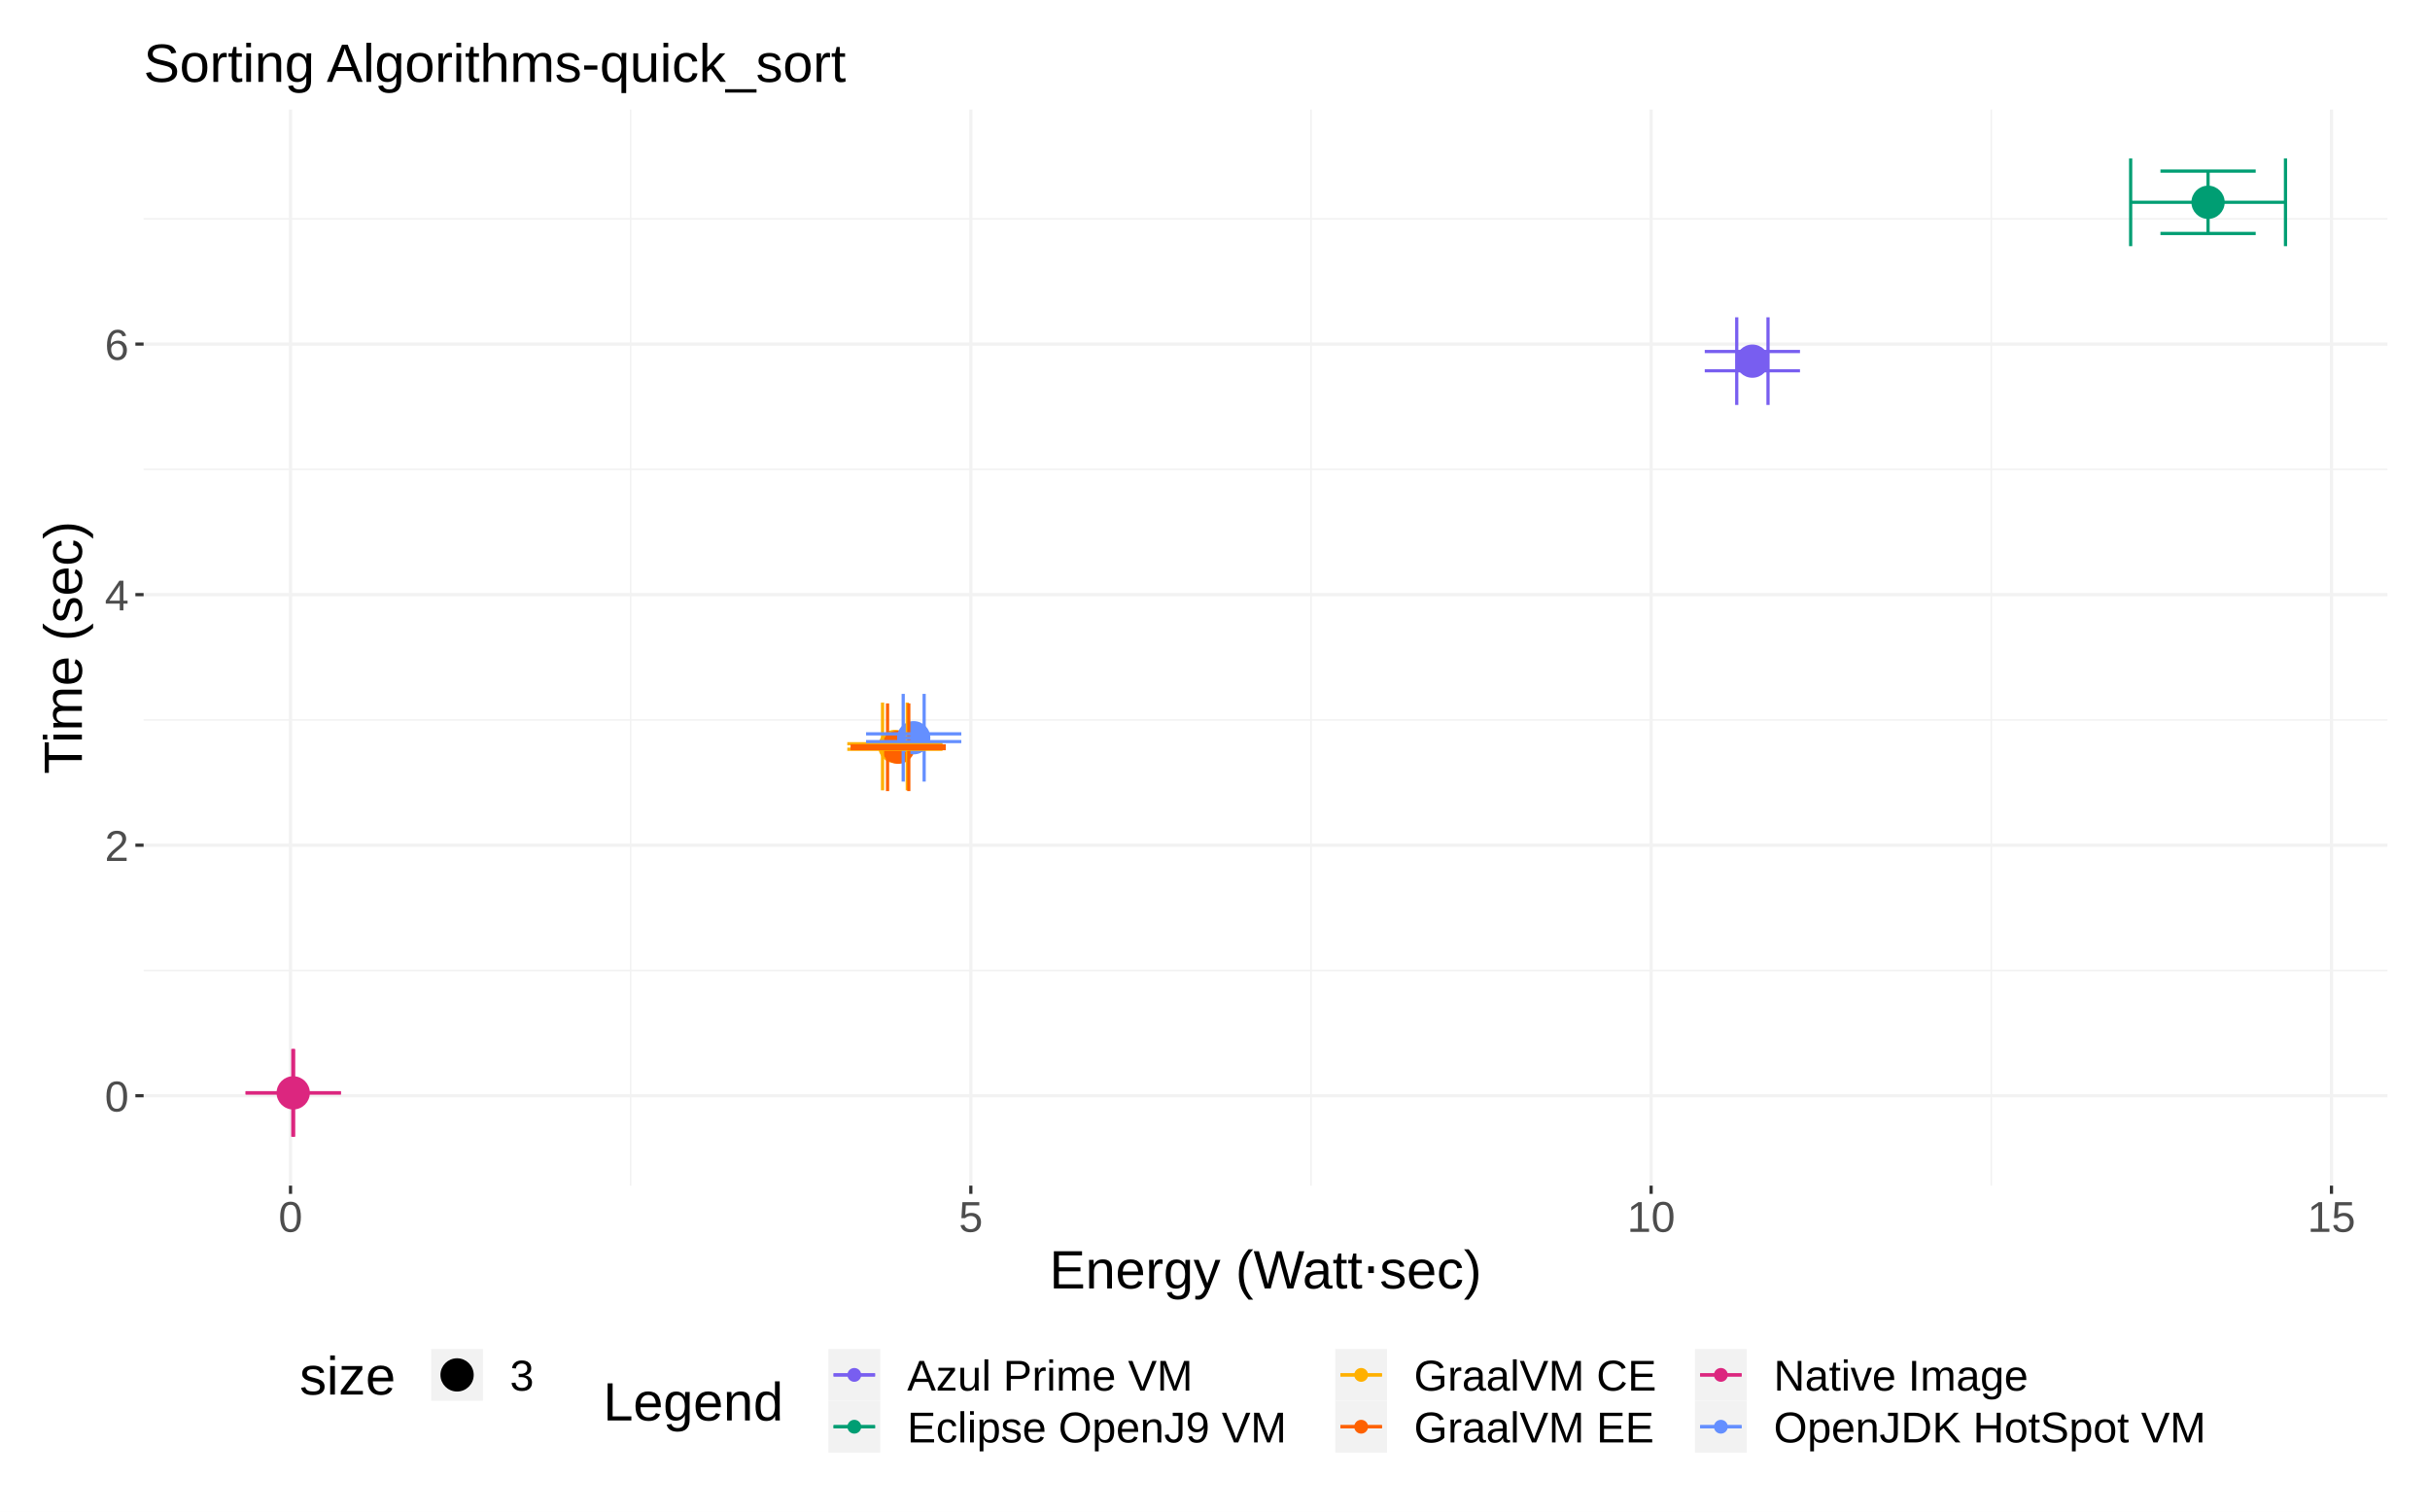
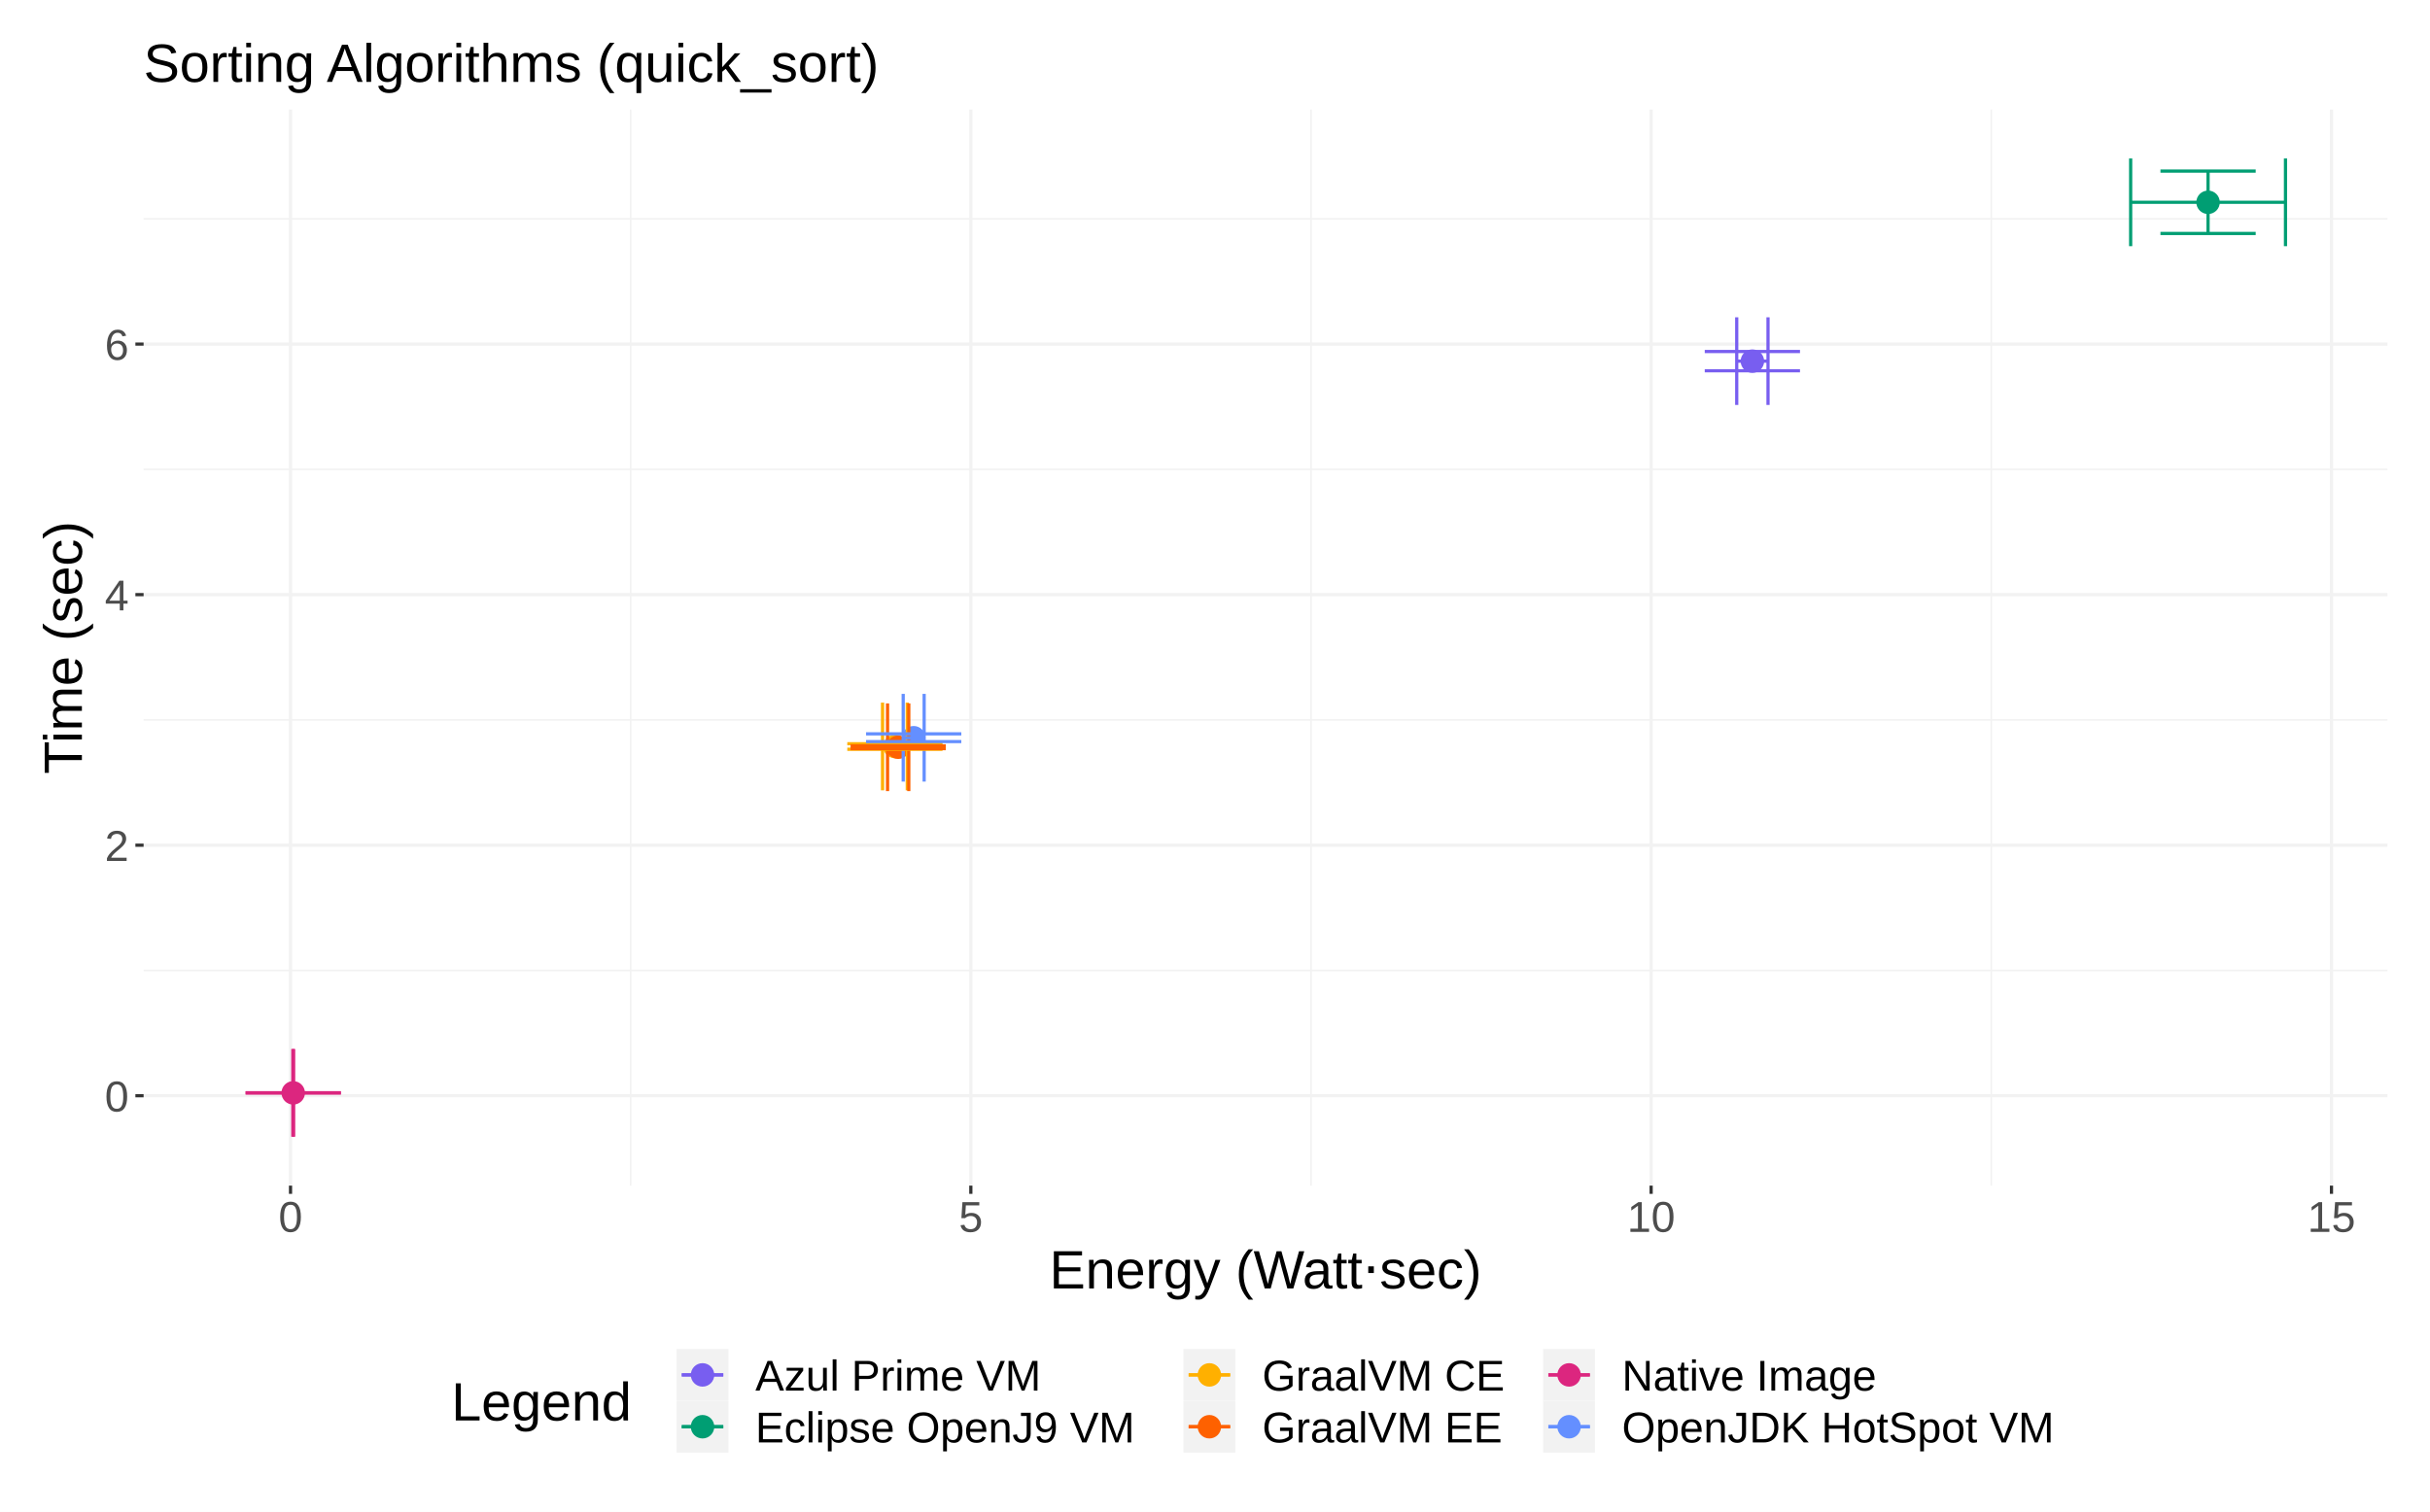
<svg xmlns="http://www.w3.org/2000/svg" class="svglite" width="810.00pt" height="504.00pt" viewBox="0 0 810.00 504.00">
  <defs>
    <style type="text/css">
    .svglite line, .svglite polyline, .svglite polygon, .svglite path, .svglite rect, .svglite circle {
      fill: none;
      stroke: #000000;
      stroke-linecap: round;
      stroke-linejoin: round;
      stroke-miterlimit: 10.00;
    }
    .svglite text {
      white-space: pre;
    }
  </style>
  </defs>
  <rect width="100%" height="100%" style="stroke: none; fill: #FFFFFF;" />
  <defs>
    <clipPath id="cpMC4wMHw4MTAuMDB8MC4wMHw1MDQuMDA=">
      <rect x="0.00" y="0.00" width="810.00" height="504.00" />
    </clipPath>
  </defs>
  <g clip-path="url(#cpMC4wMHw4MTAuMDB8MC4wMHw1MDQuMDA=)">
    <rect x="0.00" y="-0" width="810.00" height="504.00" style="stroke-width: 1.07; stroke: #FFFFFF; fill: #FFFFFF;" />
  </g>
  <defs>
    <clipPath id="cpNDcuODd8Nzk1LjgzfDM2LjUyfDM5NS4zMg==">
      <rect x="47.87" y="36.52" width="747.95" height="358.80" />
    </clipPath>
  </defs>
  <g clip-path="url(#cpNDcuODd8Nzk1LjgzfDM2LjUyfDM5NS4zMg==)">
    <rect x="47.87" y="36.52" width="747.95" height="358.80" style="stroke-width: 1.07; stroke: none;" />
    <polyline points="47.87,323.58 795.83,323.58 " style="stroke-width: 0.53; stroke: #F2F2F2; stroke-linecap: butt;" />
    <polyline points="47.87,240.04 795.83,240.04 " style="stroke-width: 0.53; stroke: #F2F2F2; stroke-linecap: butt;" />
    <polyline points="47.87,156.50 795.83,156.50 " style="stroke-width: 0.53; stroke: #F2F2F2; stroke-linecap: butt;" />
    <polyline points="47.87,72.96 795.83,72.96 " style="stroke-width: 0.53; stroke: #F2F2F2; stroke-linecap: butt;" />
    <polyline points="210.22,395.32 210.22,36.52 " style="stroke-width: 0.53; stroke: #F2F2F2; stroke-linecap: butt;" />
    <polyline points="437.00,395.32 437.00,36.52 " style="stroke-width: 0.53; stroke: #F2F2F2; stroke-linecap: butt;" />
    <polyline points="663.77,395.32 663.77,36.52 " style="stroke-width: 0.53; stroke: #F2F2F2; stroke-linecap: butt;" />
    <polyline points="47.87,365.35 795.83,365.35 " style="stroke-width: 1.07; stroke: #F2F2F2; stroke-linecap: butt;" />
    <polyline points="47.87,281.81 795.83,281.81 " style="stroke-width: 1.07; stroke: #F2F2F2; stroke-linecap: butt;" />
    <polyline points="47.87,198.27 795.83,198.27 " style="stroke-width: 1.07; stroke: #F2F2F2; stroke-linecap: butt;" />
    <polyline points="47.87,114.73 795.83,114.73 " style="stroke-width: 1.07; stroke: #F2F2F2; stroke-linecap: butt;" />
    <polyline points="96.84,395.32 96.84,36.52 " style="stroke-width: 1.07; stroke: #F2F2F2; stroke-linecap: butt;" />
    <polyline points="323.61,395.32 323.61,36.52 " style="stroke-width: 1.07; stroke: #F2F2F2; stroke-linecap: butt;" />
    <polyline points="550.38,395.32 550.38,36.52 " style="stroke-width: 1.07; stroke: #F2F2F2; stroke-linecap: butt;" />
    <polyline points="777.16,395.32 777.16,36.52 " style="stroke-width: 1.07; stroke: #F2F2F2; stroke-linecap: butt;" />
-     <circle cx="584.13" cy="120.42" r="5.19" style="stroke-width: 0.71; stroke: #785EF0; fill: #785EF0;" />
-     <circle cx="736.02" cy="67.45" r="5.19" style="stroke-width: 0.71; stroke: #009E73; fill: #009E73;" />
-     <circle cx="298.30" cy="248.90" r="5.19" style="stroke-width: 0.71; stroke: #FFB000; fill: #FFB000;" />
-     <circle cx="299.39" cy="249.15" r="5.19" style="stroke-width: 0.71; stroke: #FE6100; fill: #FE6100;" />
-     <circle cx="97.74" cy="364.39" r="5.19" style="stroke-width: 0.71; stroke: #DC267F; fill: #DC267F;" />
-     <circle cx="304.56" cy="245.98" r="5.19" style="stroke-width: 0.71; stroke: #648FFF; fill: #648FFF;" />
+     <circle cx="584.13" cy="120.42" r="3.56" style="stroke-width: 0.71; stroke: #785EF0; fill: #785EF0;" />
+     <circle cx="736.02" cy="67.45" r="3.56" style="stroke-width: 0.71; stroke: #009E73; fill: #009E73;" />
+     <circle cx="298.30" cy="248.90" r="3.56" style="stroke-width: 0.71; stroke: #FFB000; fill: #FFB000;" />
+     <circle cx="299.39" cy="249.15" r="3.56" style="stroke-width: 0.71; stroke: #FE6100; fill: #FE6100;" />
+     <circle cx="97.74" cy="364.39" r="3.56" style="stroke-width: 0.71; stroke: #DC267F; fill: #DC267F;" />
+     <circle cx="304.56" cy="245.98" r="3.56" style="stroke-width: 0.71; stroke: #648FFF; fill: #648FFF;" />
    <polyline points="589.34,135.03 589.34,105.80 " style="stroke-width: 1.07; stroke: #785EF0; stroke-linecap: butt;" />
    <polyline points="589.34,120.42 578.91,120.42 " style="stroke-width: 1.07; stroke: #785EF0; stroke-linecap: butt;" />
    <polyline points="578.91,135.03 578.91,105.80 " style="stroke-width: 1.07; stroke: #785EF0; stroke-linecap: butt;" />
    <polyline points="761.83,82.07 761.83,52.83 " style="stroke-width: 1.07; stroke: #009E73; stroke-linecap: butt;" />
    <polyline points="761.83,67.45 710.22,67.45 " style="stroke-width: 1.07; stroke: #009E73; stroke-linecap: butt;" />
    <polyline points="710.22,82.07 710.22,52.83 " style="stroke-width: 1.07; stroke: #009E73; stroke-linecap: butt;" />
    <polyline points="302.43,263.52 302.43,234.28 " style="stroke-width: 1.07; stroke: #FFB000; stroke-linecap: butt;" />
    <polyline points="302.43,248.90 294.18,248.90 " style="stroke-width: 1.07; stroke: #FFB000; stroke-linecap: butt;" />
    <polyline points="294.18,263.52 294.18,234.28 " style="stroke-width: 1.07; stroke: #FFB000; stroke-linecap: butt;" />
    <polyline points="302.93,263.77 302.93,234.53 " style="stroke-width: 1.07; stroke: #FE6100; stroke-linecap: butt;" />
    <polyline points="302.93,249.15 295.85,249.15 " style="stroke-width: 1.07; stroke: #FE6100; stroke-linecap: butt;" />
    <polyline points="295.85,263.77 295.85,234.53 " style="stroke-width: 1.07; stroke: #FE6100; stroke-linecap: butt;" />
    <polyline points="97.88,379.01 97.88,349.77 " style="stroke-width: 1.07; stroke: #DC267F; stroke-linecap: butt;" />
    <polyline points="97.88,364.39 97.61,364.39 " style="stroke-width: 1.07; stroke: #DC267F; stroke-linecap: butt;" />
    <polyline points="97.61,379.01 97.61,349.77 " style="stroke-width: 1.07; stroke: #DC267F; stroke-linecap: butt;" />
    <polyline points="308.05,260.60 308.05,231.36 " style="stroke-width: 1.07; stroke: #648FFF; stroke-linecap: butt;" />
    <polyline points="308.05,245.98 301.07,245.98 " style="stroke-width: 1.07; stroke: #648FFF; stroke-linecap: butt;" />
    <polyline points="301.07,260.60 301.07,231.36 " style="stroke-width: 1.07; stroke: #648FFF; stroke-linecap: butt;" />
    <polyline points="568.25,117.20 600.00,117.20 " style="stroke-width: 1.07; stroke: #785EF0; stroke-linecap: butt;" />
    <polyline points="584.13,117.20 584.13,123.63 " style="stroke-width: 1.07; stroke: #785EF0; stroke-linecap: butt;" />
    <polyline points="568.25,123.63 600.00,123.63 " style="stroke-width: 1.07; stroke: #785EF0; stroke-linecap: butt;" />
    <polyline points="720.15,57.05 751.90,57.05 " style="stroke-width: 1.07; stroke: #009E73; stroke-linecap: butt;" />
    <polyline points="736.02,57.05 736.02,77.85 " style="stroke-width: 1.07; stroke: #009E73; stroke-linecap: butt;" />
    <polyline points="720.15,77.85 751.90,77.85 " style="stroke-width: 1.07; stroke: #009E73; stroke-linecap: butt;" />
    <polyline points="282.43,247.98 314.18,247.98 " style="stroke-width: 1.07; stroke: #FFB000; stroke-linecap: butt;" />
    <polyline points="298.30,247.98 298.30,249.82 " style="stroke-width: 1.07; stroke: #FFB000; stroke-linecap: butt;" />
    <polyline points="282.43,249.82 314.18,249.82 " style="stroke-width: 1.07; stroke: #FFB000; stroke-linecap: butt;" />
    <polyline points="283.52,248.69 315.27,248.69 " style="stroke-width: 1.07; stroke: #FE6100; stroke-linecap: butt;" />
    <polyline points="299.39,248.69 299.39,249.61 " style="stroke-width: 1.07; stroke: #FE6100; stroke-linecap: butt;" />
    <polyline points="283.52,249.61 315.27,249.61 " style="stroke-width: 1.07; stroke: #FE6100; stroke-linecap: butt;" />
    <polyline points="81.87,364.35 113.62,364.35 " style="stroke-width: 1.07; stroke: #DC267F; stroke-linecap: butt;" />
    <polyline points="97.74,364.35 97.74,364.44 " style="stroke-width: 1.07; stroke: #DC267F; stroke-linecap: butt;" />
    <polyline points="81.87,364.44 113.62,364.44 " style="stroke-width: 1.07; stroke: #DC267F; stroke-linecap: butt;" />
    <polyline points="288.69,244.68 320.44,244.68 " style="stroke-width: 1.07; stroke: #648FFF; stroke-linecap: butt;" />
    <polyline points="304.56,244.68 304.56,247.27 " style="stroke-width: 1.07; stroke: #648FFF; stroke-linecap: butt;" />
    <polyline points="288.69,247.27 320.44,247.27 " style="stroke-width: 1.07; stroke: #648FFF; stroke-linecap: butt;" />
  </g>
  <g clip-path="url(#cpMC4wMHw4MTAuMDB8MC4wMHw1MDQuMDA=)">
    <text x="42.94" y="370.60" text-anchor="end" style="font-size: 14.40px;fill: #4D4D4D; font-family: &quot;Liberation Sans&quot;;" textLength="9.16px" lengthAdjust="spacingAndGlyphs">0</text>
    <text x="42.94" y="287.06" text-anchor="end" style="font-size: 14.40px;fill: #4D4D4D; font-family: &quot;Liberation Sans&quot;;" textLength="9.16px" lengthAdjust="spacingAndGlyphs">2</text>
    <text x="42.94" y="203.52" text-anchor="end" style="font-size: 14.40px;fill: #4D4D4D; font-family: &quot;Liberation Sans&quot;;" textLength="9.16px" lengthAdjust="spacingAndGlyphs">4</text>
    <text x="42.94" y="119.98" text-anchor="end" style="font-size: 14.40px;fill: #4D4D4D; font-family: &quot;Liberation Sans&quot;;" textLength="9.16px" lengthAdjust="spacingAndGlyphs">6</text>
    <polyline points="45.13,365.35 47.87,365.35 " style="stroke-width: 1.07; stroke: #333333; stroke-linecap: butt;" />
    <polyline points="45.13,281.81 47.87,281.81 " style="stroke-width: 1.07; stroke: #333333; stroke-linecap: butt;" />
    <polyline points="45.13,198.27 47.87,198.27 " style="stroke-width: 1.07; stroke: #333333; stroke-linecap: butt;" />
    <polyline points="45.13,114.73 47.87,114.73 " style="stroke-width: 1.07; stroke: #333333; stroke-linecap: butt;" />
    <polyline points="96.84,398.06 96.84,395.32 " style="stroke-width: 1.07; stroke: #333333; stroke-linecap: butt;" />
    <polyline points="323.61,398.06 323.61,395.32 " style="stroke-width: 1.07; stroke: #333333; stroke-linecap: butt;" />
    <polyline points="550.38,398.06 550.38,395.32 " style="stroke-width: 1.07; stroke: #333333; stroke-linecap: butt;" />
    <polyline points="777.16,398.06 777.16,395.32 " style="stroke-width: 1.07; stroke: #333333; stroke-linecap: butt;" />
    <text x="96.84" y="410.74" text-anchor="middle" style="font-size: 14.40px;fill: #4D4D4D; font-family: &quot;Liberation Sans&quot;;" textLength="9.16px" lengthAdjust="spacingAndGlyphs">0</text>
    <text x="323.61" y="410.74" text-anchor="middle" style="font-size: 14.40px;fill: #4D4D4D; font-family: &quot;Liberation Sans&quot;;" textLength="9.16px" lengthAdjust="spacingAndGlyphs">5</text>
    <text x="550.38" y="410.74" text-anchor="middle" style="font-size: 14.40px;fill: #4D4D4D; font-family: &quot;Liberation Sans&quot;;" textLength="18.32px" lengthAdjust="spacingAndGlyphs">10</text>
    <text x="777.16" y="410.74" text-anchor="middle" style="font-size: 14.40px;fill: #4D4D4D; font-family: &quot;Liberation Sans&quot;;" textLength="18.32px" lengthAdjust="spacingAndGlyphs">15</text>
    <text x="421.85" y="429.60" text-anchor="middle" style="font-size: 18.00px; font-family: &quot;Liberation Sans&quot;;" textLength="160.65px" lengthAdjust="spacingAndGlyphs">Energy (Watt⋅sec)</text>
    <text transform="translate(27.30,215.92) rotate(-90)" text-anchor="middle" style="font-size: 18.00px; font-family: &quot;Liberation Sans&quot;;" textLength="94.16px" lengthAdjust="spacingAndGlyphs">Time (sec)</text>
-     <rect x="94.38" y="444.31" width="90.23" height="28.24" style="stroke-width: 1.07; stroke: none; fill: #FFFFFF;" />
-     <text x="99.86" y="464.99" style="font-size: 18.00px; font-family: &quot;Liberation Sans&quot;;" textLength="34.90px" lengthAdjust="spacingAndGlyphs">size</text>
-     <rect x="143.72" y="449.79" width="17.28" height="17.28" style="stroke-width: 1.07; stroke: none; fill: #F2F2F2;" />
-     <circle cx="152.36" cy="458.43" r="5.19" style="stroke-width: 0.71; fill: #000000;" />
-     <text x="169.97" y="463.67" style="font-size: 14.40px; font-family: &quot;Liberation Sans&quot;;" textLength="9.16px" lengthAdjust="spacingAndGlyphs">3</text>
-     <rect x="195.57" y="444.31" width="553.75" height="45.52" style="stroke-width: 1.07; stroke: none; fill: #FFFFFF;" />
-     <text x="201.05" y="473.63" style="font-size: 18.00px; font-family: &quot;Liberation Sans&quot;;" textLength="66.12px" lengthAdjust="spacingAndGlyphs">Legend</text>
-     <rect x="276.13" y="449.79" width="17.28" height="17.28" style="stroke-width: 1.07; stroke: none; fill: #F2F2F2;" />
-     <circle cx="284.77" cy="458.43" r="1.95" style="stroke-width: 0.71; stroke: #785EF0; fill: #785EF0;" />
-     <line x1="277.86" y1="458.43" x2="291.68" y2="458.43" style="stroke-width: 1.07; stroke: #785EF0; stroke-linecap: butt;" />
-     <line x1="277.86" y1="458.43" x2="291.68" y2="458.43" style="stroke-width: 1.07; stroke: #785EF0; stroke-linecap: butt;" />
-     <rect x="276.13" y="467.07" width="17.28" height="17.28" style="stroke-width: 1.07; stroke: none; fill: #F2F2F2;" />
-     <circle cx="284.77" cy="475.71" r="1.95" style="stroke-width: 0.71; stroke: #009E73; fill: #009E73;" />
-     <line x1="277.86" y1="475.71" x2="291.68" y2="475.71" style="stroke-width: 1.07; stroke: #009E73; stroke-linecap: butt;" />
-     <line x1="277.86" y1="475.71" x2="291.68" y2="475.71" style="stroke-width: 1.07; stroke: #009E73; stroke-linecap: butt;" />
-     <rect x="445.08" y="449.79" width="17.28" height="17.28" style="stroke-width: 1.07; stroke: none; fill: #F2F2F2;" />
-     <circle cx="453.72" cy="458.43" r="1.95" style="stroke-width: 0.71; stroke: #FFB000; fill: #FFB000;" />
-     <line x1="446.81" y1="458.43" x2="460.64" y2="458.43" style="stroke-width: 1.07; stroke: #FFB000; stroke-linecap: butt;" />
-     <line x1="446.81" y1="458.43" x2="460.64" y2="458.43" style="stroke-width: 1.07; stroke: #FFB000; stroke-linecap: butt;" />
-     <rect x="445.08" y="467.07" width="17.28" height="17.28" style="stroke-width: 1.07; stroke: none; fill: #F2F2F2;" />
-     <circle cx="453.72" cy="475.71" r="1.95" style="stroke-width: 0.71; stroke: #FE6100; fill: #FE6100;" />
-     <line x1="446.81" y1="475.71" x2="460.64" y2="475.71" style="stroke-width: 1.07; stroke: #FE6100; stroke-linecap: butt;" />
-     <line x1="446.81" y1="475.71" x2="460.64" y2="475.71" style="stroke-width: 1.07; stroke: #FE6100; stroke-linecap: butt;" />
-     <rect x="564.98" y="449.79" width="17.28" height="17.28" style="stroke-width: 1.07; stroke: none; fill: #F2F2F2;" />
-     <circle cx="573.62" cy="458.43" r="1.95" style="stroke-width: 0.71; stroke: #DC267F; fill: #DC267F;" />
-     <line x1="566.71" y1="458.43" x2="580.53" y2="458.43" style="stroke-width: 1.07; stroke: #DC267F; stroke-linecap: butt;" />
-     <line x1="566.71" y1="458.43" x2="580.53" y2="458.43" style="stroke-width: 1.07; stroke: #DC267F; stroke-linecap: butt;" />
-     <rect x="564.98" y="467.07" width="17.28" height="17.28" style="stroke-width: 1.07; stroke: none; fill: #F2F2F2;" />
-     <circle cx="573.62" cy="475.71" r="1.95" style="stroke-width: 0.71; stroke: #648FFF; fill: #648FFF;" />
-     <line x1="566.71" y1="475.71" x2="580.53" y2="475.71" style="stroke-width: 1.07; stroke: #648FFF; stroke-linecap: butt;" />
-     <line x1="566.71" y1="475.71" x2="580.53" y2="475.71" style="stroke-width: 1.07; stroke: #648FFF; stroke-linecap: butt;" />
-     <text x="302.38" y="463.67" style="font-size: 14.40px; font-family: &quot;Liberation Sans&quot;;" textLength="103.13px" lengthAdjust="spacingAndGlyphs">Azul Prime VM</text>
-     <text x="302.38" y="480.95" style="font-size: 14.40px; font-family: &quot;Liberation Sans&quot;;" textLength="133.74px" lengthAdjust="spacingAndGlyphs">Eclipse OpenJ9 VM</text>
-     <text x="471.33" y="463.67" style="font-size: 14.40px; font-family: &quot;Liberation Sans&quot;;" textLength="84.69px" lengthAdjust="spacingAndGlyphs">GraalVM CE</text>
-     <text x="471.33" y="480.95" style="font-size: 14.40px; font-family: &quot;Liberation Sans&quot;;" textLength="83.73px" lengthAdjust="spacingAndGlyphs">GraalVM EE</text>
-     <text x="591.23" y="463.67" style="font-size: 14.40px; font-family: &quot;Liberation Sans&quot;;" textLength="96.25px" lengthAdjust="spacingAndGlyphs">Native Image</text>
-     <text x="591.23" y="480.95" style="font-size: 14.40px; font-family: &quot;Liberation Sans&quot;;" textLength="152.61px" lengthAdjust="spacingAndGlyphs">OpenJDK HotSpot VM</text>
-     <text x="47.87" y="27.30" style="font-size: 18.00px; font-family: &quot;Liberation Sans&quot;;" textLength="266.49px" lengthAdjust="spacingAndGlyphs">Sorting Algorithms-quick_sort</text>
+     <rect x="144.97" y="444.31" width="553.75" height="45.52" style="stroke-width: 1.07; stroke: none; fill: #FFFFFF;" />
+     <text x="150.45" y="473.63" style="font-size: 18.00px; font-family: &quot;Liberation Sans&quot;;" textLength="66.12px" lengthAdjust="spacingAndGlyphs">Legend</text>
+     <rect x="225.54" y="449.79" width="17.28" height="17.28" style="stroke-width: 1.07; stroke: none; fill: #F2F2F2;" />
+     <circle cx="234.18" cy="458.43" r="3.56" style="stroke-width: 0.71; stroke: #785EF0; fill: #785EF0;" />
+     <line x1="227.26" y1="458.43" x2="241.09" y2="458.43" style="stroke-width: 1.07; stroke: #785EF0; stroke-linecap: butt;" />
+     <line x1="227.26" y1="458.43" x2="241.09" y2="458.43" style="stroke-width: 1.07; stroke: #785EF0; stroke-linecap: butt;" />
+     <rect x="225.54" y="467.07" width="17.28" height="17.28" style="stroke-width: 1.07; stroke: none; fill: #F2F2F2;" />
+     <circle cx="234.18" cy="475.71" r="3.56" style="stroke-width: 0.71; stroke: #009E73; fill: #009E73;" />
+     <line x1="227.26" y1="475.71" x2="241.09" y2="475.71" style="stroke-width: 1.07; stroke: #009E73; stroke-linecap: butt;" />
+     <line x1="227.26" y1="475.71" x2="241.09" y2="475.71" style="stroke-width: 1.07; stroke: #009E73; stroke-linecap: butt;" />
+     <rect x="394.49" y="449.79" width="17.28" height="17.28" style="stroke-width: 1.07; stroke: none; fill: #F2F2F2;" />
+     <circle cx="403.13" cy="458.43" r="3.56" style="stroke-width: 0.71; stroke: #FFB000; fill: #FFB000;" />
+     <line x1="396.22" y1="458.43" x2="410.04" y2="458.43" style="stroke-width: 1.07; stroke: #FFB000; stroke-linecap: butt;" />
+     <line x1="396.22" y1="458.43" x2="410.04" y2="458.43" style="stroke-width: 1.07; stroke: #FFB000; stroke-linecap: butt;" />
+     <rect x="394.49" y="467.07" width="17.28" height="17.28" style="stroke-width: 1.07; stroke: none; fill: #F2F2F2;" />
+     <circle cx="403.13" cy="475.71" r="3.56" style="stroke-width: 0.71; stroke: #FE6100; fill: #FE6100;" />
+     <line x1="396.22" y1="475.71" x2="410.04" y2="475.71" style="stroke-width: 1.07; stroke: #FE6100; stroke-linecap: butt;" />
+     <line x1="396.22" y1="475.71" x2="410.04" y2="475.71" style="stroke-width: 1.07; stroke: #FE6100; stroke-linecap: butt;" />
+     <rect x="514.39" y="449.79" width="17.28" height="17.28" style="stroke-width: 1.07; stroke: none; fill: #F2F2F2;" />
+     <circle cx="523.03" cy="458.43" r="3.56" style="stroke-width: 0.71; stroke: #DC267F; fill: #DC267F;" />
+     <line x1="516.12" y1="458.43" x2="529.94" y2="458.43" style="stroke-width: 1.07; stroke: #DC267F; stroke-linecap: butt;" />
+     <line x1="516.12" y1="458.43" x2="529.94" y2="458.43" style="stroke-width: 1.07; stroke: #DC267F; stroke-linecap: butt;" />
+     <rect x="514.39" y="467.07" width="17.28" height="17.28" style="stroke-width: 1.07; stroke: none; fill: #F2F2F2;" />
+     <circle cx="523.03" cy="475.71" r="3.56" style="stroke-width: 0.71; stroke: #648FFF; fill: #648FFF;" />
+     <line x1="516.12" y1="475.71" x2="529.94" y2="475.71" style="stroke-width: 1.07; stroke: #648FFF; stroke-linecap: butt;" />
+     <line x1="516.12" y1="475.71" x2="529.94" y2="475.71" style="stroke-width: 1.07; stroke: #648FFF; stroke-linecap: butt;" />
+     <text x="251.78" y="463.67" style="font-size: 14.40px; font-family: &quot;Liberation Sans&quot;;" textLength="103.13px" lengthAdjust="spacingAndGlyphs">Azul Prime VM</text>
+     <text x="251.78" y="480.95" style="font-size: 14.40px; font-family: &quot;Liberation Sans&quot;;" textLength="133.74px" lengthAdjust="spacingAndGlyphs">Eclipse OpenJ9 VM</text>
+     <text x="420.74" y="463.67" style="font-size: 14.40px; font-family: &quot;Liberation Sans&quot;;" textLength="84.69px" lengthAdjust="spacingAndGlyphs">GraalVM CE</text>
+     <text x="420.74" y="480.95" style="font-size: 14.40px; font-family: &quot;Liberation Sans&quot;;" textLength="83.73px" lengthAdjust="spacingAndGlyphs">GraalVM EE</text>
+     <text x="540.64" y="463.67" style="font-size: 14.40px; font-family: &quot;Liberation Sans&quot;;" textLength="96.25px" lengthAdjust="spacingAndGlyphs">Native Image</text>
+     <text x="540.64" y="480.95" style="font-size: 14.40px; font-family: &quot;Liberation Sans&quot;;" textLength="152.61px" lengthAdjust="spacingAndGlyphs">OpenJDK HotSpot VM</text>
+     <text x="47.87" y="27.30" style="font-size: 18.00px; font-family: &quot;Liberation Sans&quot;;" textLength="279.76px" lengthAdjust="spacingAndGlyphs">Sorting Algorithms (quick_sort)</text>
  </g>
</svg>
